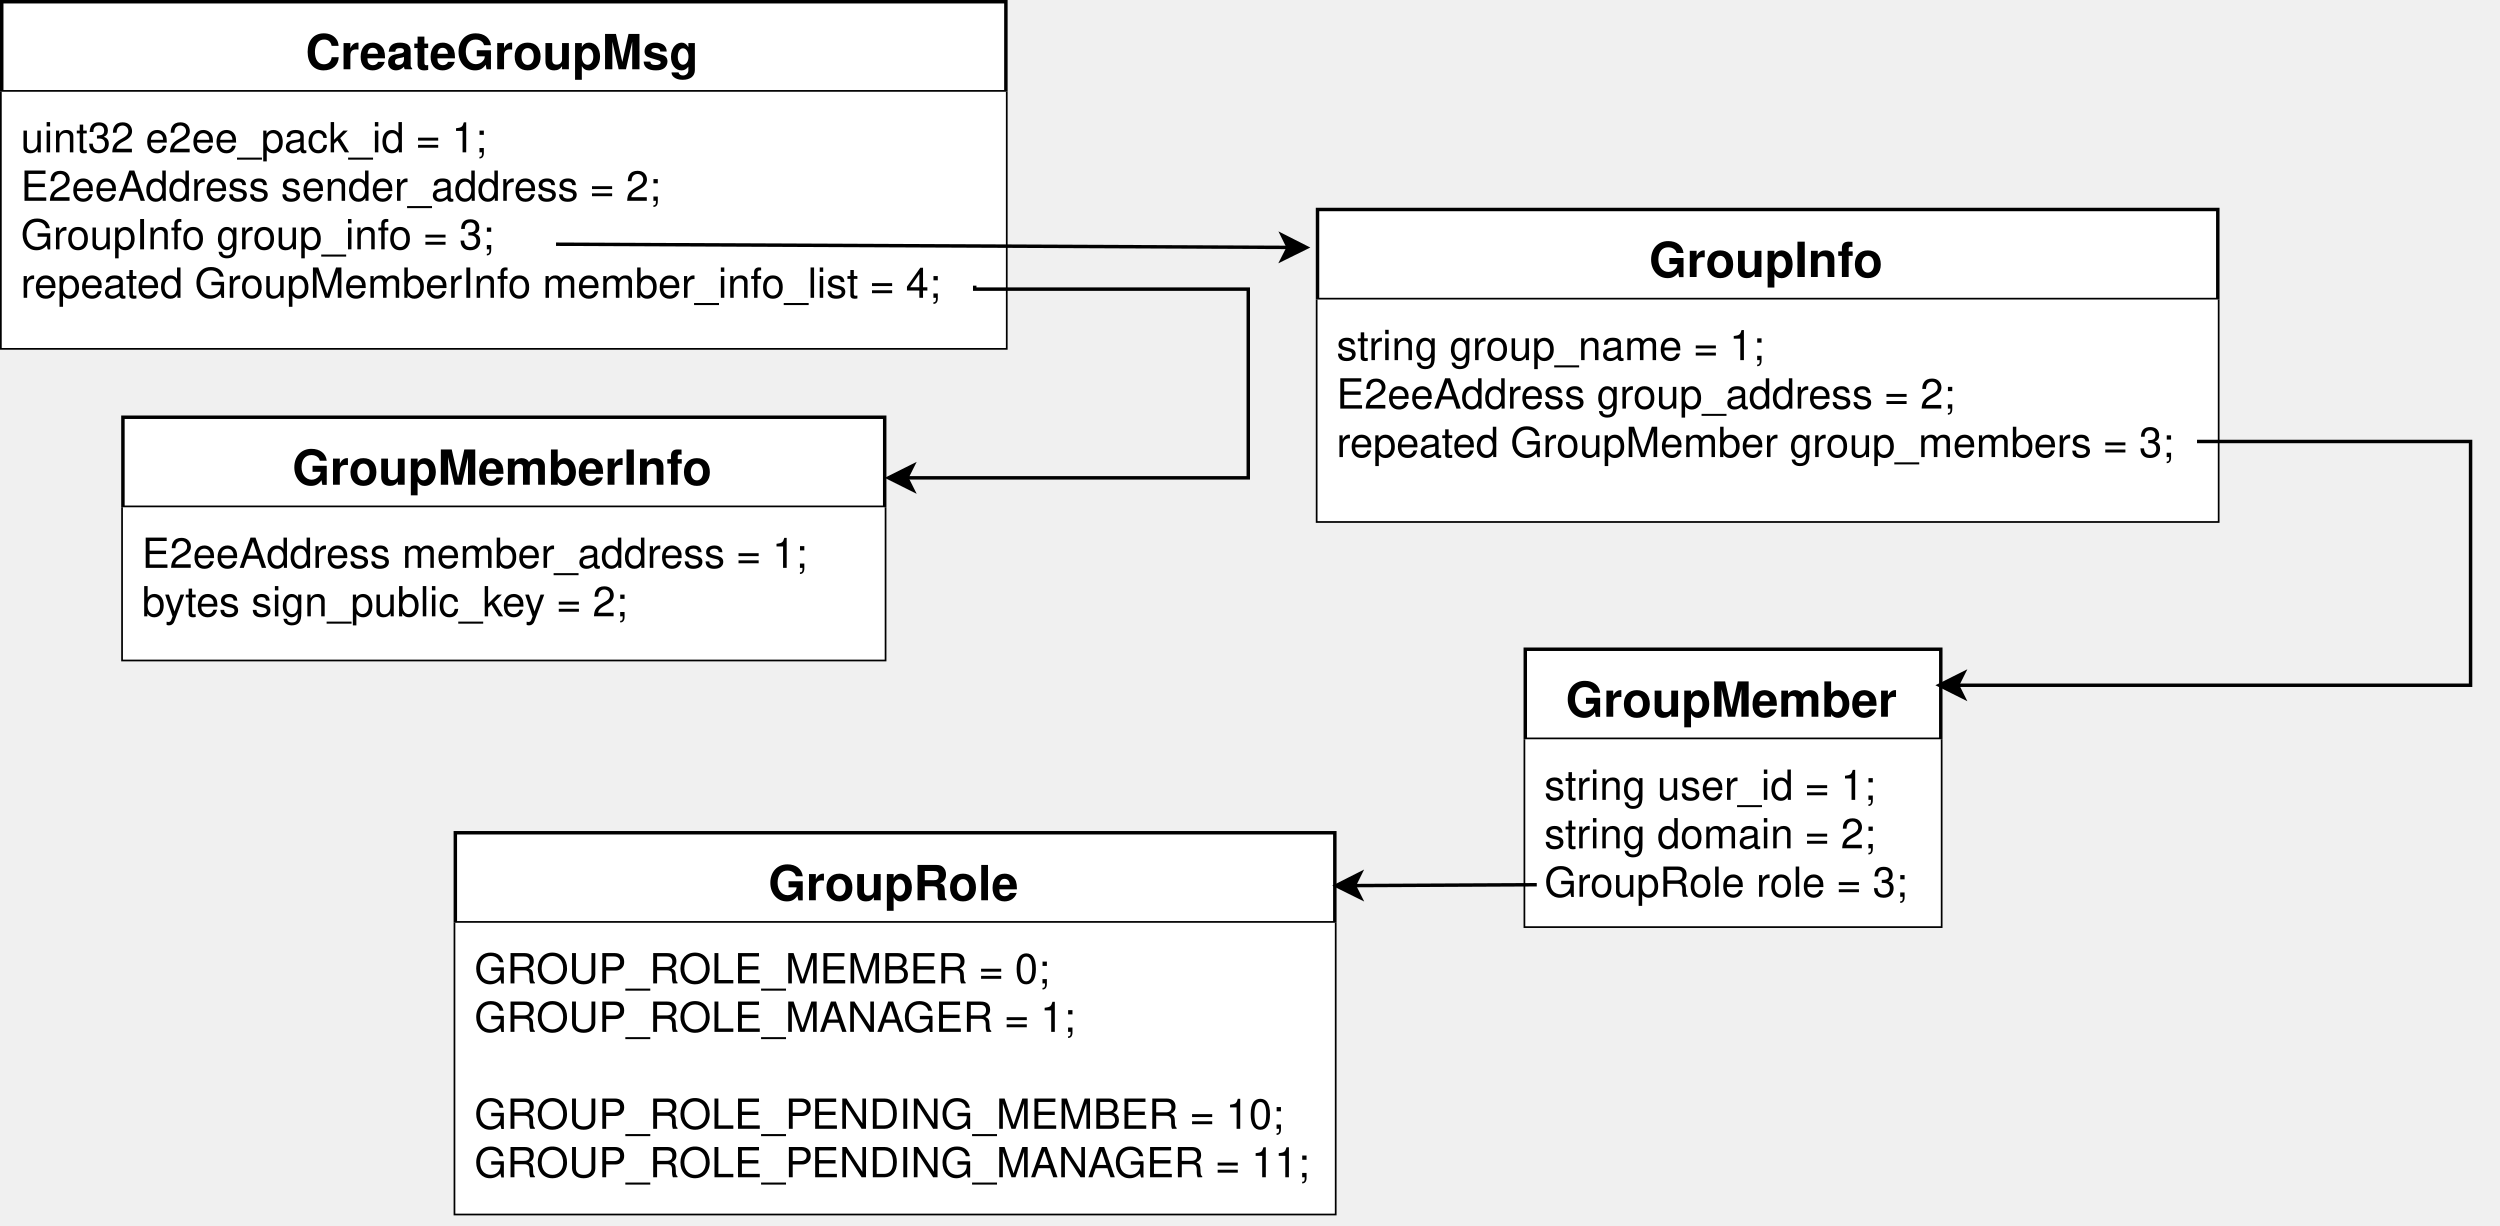
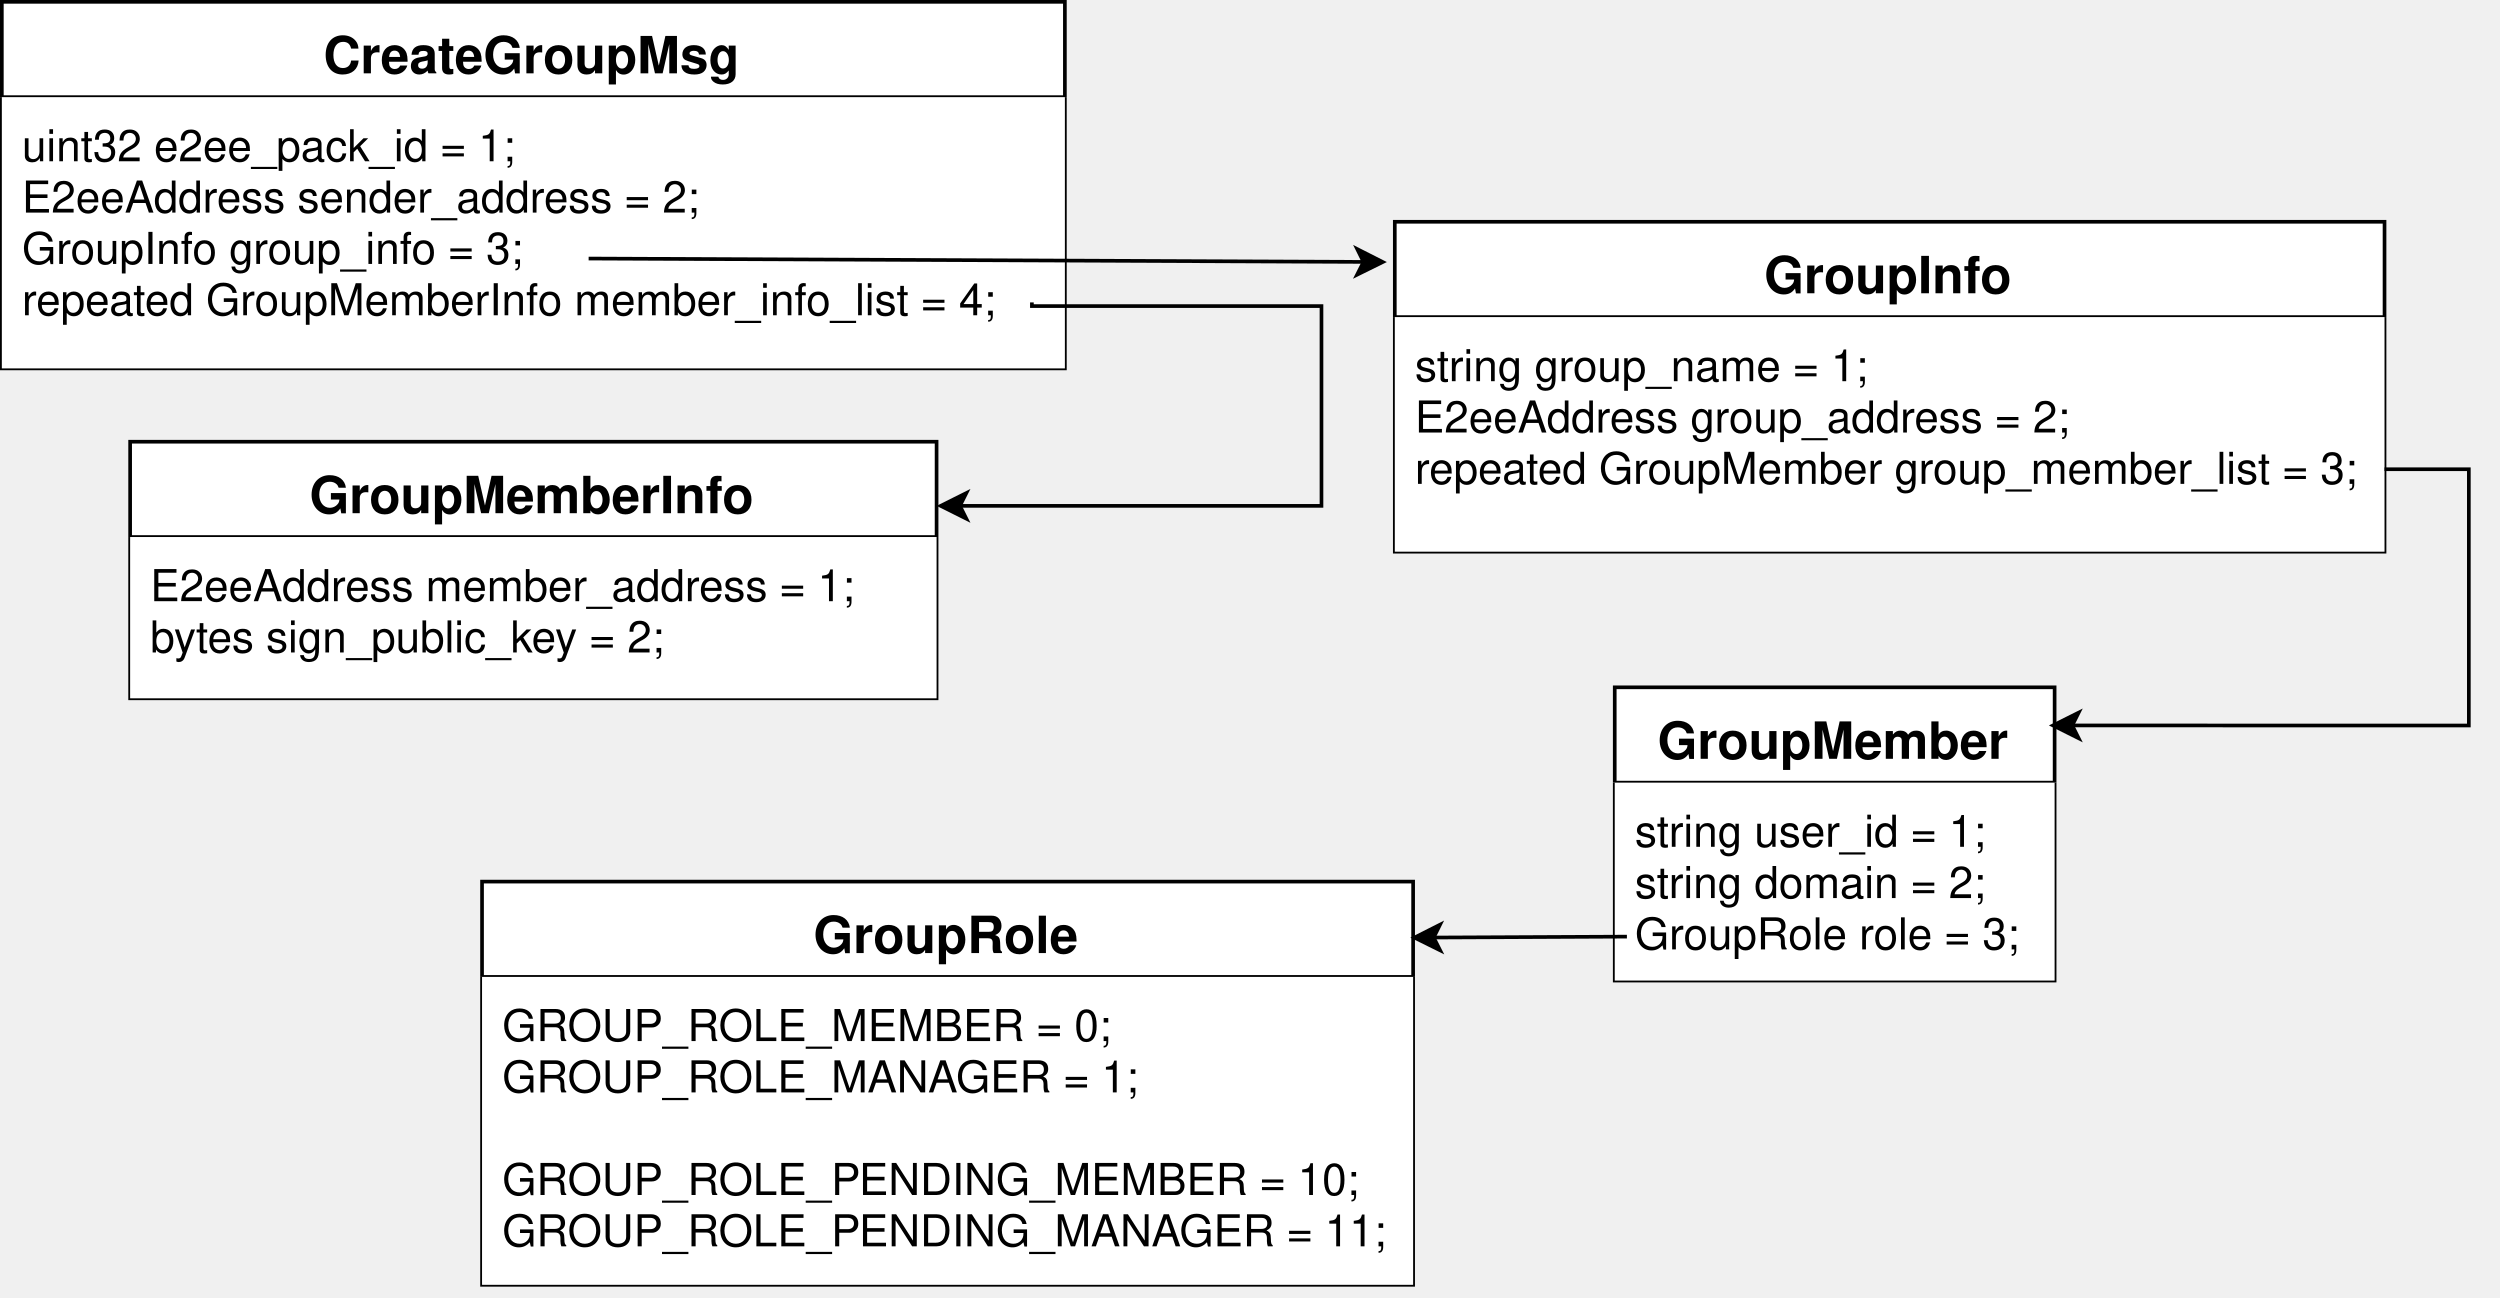
- <svg xmlns="http://www.w3.org/2000/svg" version="1.1" width="722px" height="354px" viewBox="-0.5 -0.5 722 354" content="&lt;mxfile host=&quot;Electron&quot; modified=&quot;2024-04-01T01:55:19.914Z&quot; agent=&quot;Mozilla/5.0 (Macintosh; Intel Mac OS X 10_15_7) AppleWebKit/537.36 (KHTML, like Gecko) draw.io/24.1.0 Chrome/120.0.61.109 Electron/28.1.0 Safari/537.36&quot; version=&quot;24.1.0&quot; etag=&quot;PvFNrIyCy1g28FiXPe9S&quot; type=&quot;device&quot; scale=&quot;1&quot; border=&quot;0&quot;&gt;&#10;  &lt;diagram name=&quot;Page-1&quot; id=&quot;1yTsGzyBfTPDwb7GbSH1&quot;&gt;&#10;    &lt;mxGraphModel dx=&quot;970&quot; dy=&quot;-465&quot; grid=&quot;1&quot; gridSize=&quot;10&quot; guides=&quot;1&quot; tooltips=&quot;1&quot; connect=&quot;1&quot; arrows=&quot;1&quot; fold=&quot;1&quot; page=&quot;1&quot; pageScale=&quot;1&quot; pageWidth=&quot;827&quot; pageHeight=&quot;1169&quot; math=&quot;0&quot; shadow=&quot;0&quot;&gt;&#10;      &lt;root&gt;&#10;        &lt;mxCell id=&quot;0&quot; /&gt;&#10;        &lt;mxCell id=&quot;1&quot; parent=&quot;0&quot; /&gt;&#10;        &lt;mxCell id=&quot;2&quot; value=&quot;CreateGroupMsg&quot; style=&quot;swimlane;fontStyle=1;align=center;verticalAlign=top;childLayout=stackLayout;horizontal=1;startSize=26;horizontalStack=0;resizeParent=1;resizeParentMax=0;resizeLast=0;collapsible=1;marginBottom=0;fontSize=14;&quot; vertex=&quot;1&quot; parent=&quot;1&quot;&gt;&#10;          &lt;mxGeometry x=&quot;40&quot; y=&quot;2370&quot; width=&quot;290&quot; height=&quot;100&quot; as=&quot;geometry&quot; /&gt;&#10;        &lt;/mxCell&gt;&#10;        &lt;mxCell id=&quot;3&quot; value=&quot;uint32 e2ee_pack_id = 1;&amp;#xa;E2eeAddress sender_address = 2;&amp;#xa;GroupInfo group_info = 3;&amp;#xa;repeated GroupMemberInfo member_info_list = 4;&quot; style=&quot;text;align=left;verticalAlign=top;spacingLeft=4;spacingRight=4;overflow=hidden;rotatable=0;points=[[0,0.5],[1,0.5]];portConstraint=eastwest;fillColor=#ffffff;&quot; vertex=&quot;1&quot; parent=&quot;2&quot;&gt;&#10;          &lt;mxGeometry y=&quot;26&quot; width=&quot;290&quot; height=&quot;74&quot; as=&quot;geometry&quot; /&gt;&#10;        &lt;/mxCell&gt;&#10;        &lt;mxCell id=&quot;4&quot; value=&quot;GroupRole&quot; style=&quot;swimlane;fontStyle=1;align=center;verticalAlign=top;childLayout=stackLayout;horizontal=1;startSize=26;horizontalStack=0;resizeParent=1;resizeParentMax=0;resizeLast=0;collapsible=1;marginBottom=0;fontSize=14;&quot; vertex=&quot;1&quot; parent=&quot;1&quot;&gt;&#10;          &lt;mxGeometry x=&quot;171&quot; y=&quot;2610&quot; width=&quot;254&quot; height=&quot;110&quot; as=&quot;geometry&quot; /&gt;&#10;        &lt;/mxCell&gt;&#10;        &lt;mxCell id=&quot;5&quot; value=&quot;GROUP_ROLE_MEMBER = 0;&amp;#xa;GROUP_ROLE_MANAGER = 1;&amp;#xa;&amp;#xa;GROUP_ROLE_PENDING_MEMBER = 10;&amp;#xa;GROUP_ROLE_PENDING_MANAGER = 11;&quot; style=&quot;text;align=left;verticalAlign=top;spacingLeft=4;spacingRight=4;overflow=hidden;rotatable=0;points=[[0,0.5],[1,0.5]];portConstraint=eastwest;fillColor=#ffffff;&quot; vertex=&quot;1&quot; parent=&quot;4&quot;&gt;&#10;          &lt;mxGeometry y=&quot;26&quot; width=&quot;254&quot; height=&quot;84&quot; as=&quot;geometry&quot; /&gt;&#10;        &lt;/mxCell&gt;&#10;        &lt;mxCell id=&quot;6&quot; value=&quot;GroupInfo&quot; style=&quot;swimlane;fontStyle=1;align=center;verticalAlign=top;childLayout=stackLayout;horizontal=1;startSize=26;horizontalStack=0;resizeParent=1;resizeParentMax=0;resizeLast=0;collapsible=1;marginBottom=0;fontSize=14;&quot; vertex=&quot;1&quot; parent=&quot;1&quot;&gt;&#10;          &lt;mxGeometry x=&quot;420&quot; y=&quot;2430&quot; width=&quot;260&quot; height=&quot;90&quot; as=&quot;geometry&quot; /&gt;&#10;        &lt;/mxCell&gt;&#10;        &lt;mxCell id=&quot;7&quot; value=&quot;&quot; style=&quot;endArrow=classic;html=1;rounded=0;exitX=0.552;exitY=0.595;exitDx=0;exitDy=0;exitPerimeter=0;edgeStyle=orthogonalEdgeStyle;entryX=1;entryY=0.25;entryDx=0;entryDy=0;&quot; edge=&quot;1&quot; parent=&quot;6&quot; target=&quot;10&quot;&gt;&#10;          &lt;mxGeometry width=&quot;50&quot; height=&quot;50&quot; relative=&quot;1&quot; as=&quot;geometry&quot;&gt;&#10;            &lt;mxPoint x=&quot;-99&quot; y=&quot;22&quot; as=&quot;sourcePoint&quot; /&gt;&#10;            &lt;mxPoint x=&quot;-50&quot; y=&quot;107&quot; as=&quot;targetPoint&quot; /&gt;&#10;            &lt;Array as=&quot;points&quot;&gt;&#10;              &lt;mxPoint x=&quot;-20&quot; y=&quot;23&quot; /&gt;&#10;              &lt;mxPoint x=&quot;-20&quot; y=&quot;78&quot; /&gt;&#10;            &lt;/Array&gt;&#10;          &lt;/mxGeometry&gt;&#10;        &lt;/mxCell&gt;&#10;        &lt;mxCell id=&quot;8&quot; value=&quot;string group_name = 1;&amp;#xa;E2eeAddress group_address = 2;&amp;#xa;repeated GroupMember group_members = 3;&quot; style=&quot;text;align=left;verticalAlign=top;spacingLeft=4;spacingRight=4;overflow=hidden;rotatable=0;points=[[0,0.5],[1,0.5]];portConstraint=eastwest;fillColor=#ffffff;&quot; vertex=&quot;1&quot; parent=&quot;6&quot;&gt;&#10;          &lt;mxGeometry y=&quot;26&quot; width=&quot;260&quot; height=&quot;64&quot; as=&quot;geometry&quot; /&gt;&#10;        &lt;/mxCell&gt;&#10;        &lt;mxCell id=&quot;9&quot; value=&quot;&quot; style=&quot;endArrow=classic;html=1;rounded=0;exitX=0.552;exitY=0.595;exitDx=0;exitDy=0;exitPerimeter=0;entryX=-0.008;entryY=0.122;entryDx=0;entryDy=0;entryPerimeter=0;&quot; edge=&quot;1&quot; source=&quot;3&quot; target=&quot;6&quot; parent=&quot;1&quot;&gt;&#10;          &lt;mxGeometry width=&quot;50&quot; height=&quot;50&quot; relative=&quot;1&quot; as=&quot;geometry&quot;&gt;&#10;            &lt;mxPoint x=&quot;337&quot; y=&quot;2430&quot; as=&quot;sourcePoint&quot; /&gt;&#10;            &lt;mxPoint x=&quot;507&quot; y=&quot;2380&quot; as=&quot;targetPoint&quot; /&gt;&#10;          &lt;/mxGeometry&gt;&#10;        &lt;/mxCell&gt;&#10;        &lt;mxCell id=&quot;10&quot; value=&quot;GroupMemberInfo&quot; style=&quot;swimlane;fontStyle=1;align=center;verticalAlign=top;childLayout=stackLayout;horizontal=1;startSize=26;horizontalStack=0;resizeParent=1;resizeParentMax=0;resizeLast=0;collapsible=1;marginBottom=0;fontSize=14;&quot; vertex=&quot;1&quot; parent=&quot;1&quot;&gt;&#10;          &lt;mxGeometry x=&quot;75&quot; y=&quot;2490&quot; width=&quot;220&quot; height=&quot;70&quot; as=&quot;geometry&quot; /&gt;&#10;        &lt;/mxCell&gt;&#10;        &lt;mxCell id=&quot;11&quot; value=&quot;E2eeAddress member_address = 1;&amp;#xa;bytes sign_public_key = 2;&quot; style=&quot;text;align=left;verticalAlign=top;spacingLeft=4;spacingRight=4;overflow=hidden;rotatable=0;points=[[0,0.5],[1,0.5]];portConstraint=eastwest;fillColor=#ffffff;&quot; vertex=&quot;1&quot; parent=&quot;10&quot;&gt;&#10;          &lt;mxGeometry y=&quot;26&quot; width=&quot;220&quot; height=&quot;44&quot; as=&quot;geometry&quot; /&gt;&#10;        &lt;/mxCell&gt;&#10;        &lt;mxCell id=&quot;12&quot; value=&quot;GroupMember&quot; style=&quot;swimlane;fontStyle=1;align=center;verticalAlign=top;childLayout=stackLayout;horizontal=1;startSize=26;horizontalStack=0;resizeParent=1;resizeParentMax=0;resizeLast=0;collapsible=1;marginBottom=0;fontSize=14;&quot; vertex=&quot;1&quot; parent=&quot;1&quot;&gt;&#10;          &lt;mxGeometry x=&quot;480&quot; y=&quot;2557&quot; width=&quot;120&quot; height=&quot;80&quot; as=&quot;geometry&quot; /&gt;&#10;        &lt;/mxCell&gt;&#10;        &lt;mxCell id=&quot;13&quot; value=&quot;string user_id = 1;&amp;#xa;string domain = 2;&amp;#xa;GroupRole role = 3;&quot; style=&quot;text;align=left;verticalAlign=top;spacingLeft=4;spacingRight=4;overflow=hidden;rotatable=0;points=[[0,0.5],[1,0.5]];portConstraint=eastwest;fillColor=#ffffff;&quot; vertex=&quot;1&quot; parent=&quot;12&quot;&gt;&#10;          &lt;mxGeometry y=&quot;26&quot; width=&quot;120&quot; height=&quot;54&quot; as=&quot;geometry&quot; /&gt;&#10;        &lt;/mxCell&gt;&#10;        &lt;mxCell id=&quot;14&quot; value=&quot;&quot; style=&quot;endArrow=classic;html=1;rounded=0;entryX=0.997;entryY=0.139;entryDx=0;entryDy=0;entryPerimeter=0;exitX=-0.014;exitY=0.741;exitDx=0;exitDy=0;exitPerimeter=0;&quot; edge=&quot;1&quot; target=&quot;4&quot; parent=&quot;1&quot;&gt;&#10;          &lt;mxGeometry width=&quot;50&quot; height=&quot;50&quot; relative=&quot;1&quot; as=&quot;geometry&quot;&gt;&#10;            &lt;mxPoint x=&quot;483.32&quot; y=&quot;2625.014&quot; as=&quot;sourcePoint&quot; /&gt;&#10;            &lt;mxPoint x=&quot;542&quot; y=&quot;2532&quot; as=&quot;targetPoint&quot; /&gt;&#10;          &lt;/mxGeometry&gt;&#10;        &lt;/mxCell&gt;&#10;        &lt;mxCell id=&quot;15&quot; value=&quot;&quot; style=&quot;endArrow=classic;html=1;rounded=0;exitX=0.552;exitY=0.595;exitDx=0;exitDy=0;exitPerimeter=0;edgeStyle=orthogonalEdgeStyle;entryX=0.987;entryY=0.13;entryDx=0;entryDy=0;entryPerimeter=0;&quot; edge=&quot;1&quot; target=&quot;12&quot; parent=&quot;1&quot;&gt;&#10;          &lt;mxGeometry width=&quot;50&quot; height=&quot;50&quot; relative=&quot;1&quot; as=&quot;geometry&quot;&gt;&#10;            &lt;mxPoint x=&quot;674&quot; y=&quot;2497&quot; as=&quot;sourcePoint&quot; /&gt;&#10;            &lt;mxPoint x=&quot;648&quot; y=&quot;2553&quot; as=&quot;targetPoint&quot; /&gt;&#10;            &lt;Array as=&quot;points&quot;&gt;&#10;              &lt;mxPoint x=&quot;753&quot; y=&quot;2497&quot; /&gt;&#10;              &lt;mxPoint x=&quot;753&quot; y=&quot;2567&quot; /&gt;&#10;            &lt;/Array&gt;&#10;          &lt;/mxGeometry&gt;&#10;        &lt;/mxCell&gt;&#10;      &lt;/root&gt;&#10;    &lt;/mxGraphModel&gt;&#10;  &lt;/diagram&gt;&#10;&lt;/mxfile&gt;&#10;">
+ <svg xmlns="http://www.w3.org/2000/svg" version="1.1" width="682px" height="354px" viewBox="-0.5 -0.5 682 354">
  <defs>
    <clipPath id="mx-clip-4-31-282-74-0">
      <rect x="4" y="31" width="282" height="74" />
    </clipPath>
    <clipPath id="mx-clip-135-271-246-84-0">
      <rect x="135" y="271" width="246" height="84" />
    </clipPath>
-     <clipPath id="mx-clip-384-91-252-64-0">
-       <rect x="384" y="91" width="252" height="64" />
+     <clipPath id="mx-clip-384-91-262-64-0">
+       <rect x="384" y="91" width="262" height="64" />
    </clipPath>
    <clipPath id="mx-clip-39-151-212-44-0">
      <rect x="39" y="151" width="212" height="44" />
    </clipPath>
    <clipPath id="mx-clip-444-218-112-54-0">
      <rect x="444" y="218" width="112" height="54" />
    </clipPath>
  </defs>
  <g>
    <g>
      <path d="M 0 26 L 0 0 L 290 0 L 290 26" fill="rgb(255, 255, 255)" stroke="rgb(0, 0, 0)" stroke-miterlimit="10" pointer-events="all" />
      <path d="M 0 26 L 0 100 L 290 100 L 290 26" fill="none" stroke="rgb(0, 0, 0)" stroke-miterlimit="10" pointer-events="none" />
      <path d="M 0 26 L 290 26" fill="none" stroke="rgb(0, 0, 0)" stroke-miterlimit="10" pointer-events="none" />
    </g>
    <g>
      <g fill="rgb(0, 0, 0)" font-family="Helvetica" font-weight="bold" text-anchor="middle" font-size="14px">
        <text x="144.5" y="19.5">CreateGroupMsg</text>
      </g>
    </g>
    <g>
      <rect x="0" y="26" width="290" height="74" fill="#ffffff" stroke="none" pointer-events="all" />
    </g>
    <g>
      <g fill="rgb(0, 0, 0)" font-family="Helvetica" clip-path="url(#mx-clip-4-31-282-74-0)" font-size="12px">
        <text x="5.5" y="43.5">uint32 e2ee_pack_id = 1;</text>
        <text x="5.5" y="57.5">E2eeAddress sender_address = 2;</text>
        <text x="5.5" y="71.5">GroupInfo group_info = 3;</text>
        <text x="5.5" y="85.5">repeated GroupMemberInfo member_info_list = 4;</text>
      </g>
    </g>
    <g>
      <path d="M 131 266 L 131 240 L 385 240 L 385 266" fill="rgb(255, 255, 255)" stroke="rgb(0, 0, 0)" stroke-miterlimit="10" pointer-events="all" />
      <path d="M 131 266 L 131 350 L 385 350 L 385 266" fill="none" stroke="rgb(0, 0, 0)" stroke-miterlimit="10" pointer-events="none" />
      <path d="M 131 266 L 385 266" fill="none" stroke="rgb(0, 0, 0)" stroke-miterlimit="10" pointer-events="none" />
    </g>
    <g>
      <g fill="rgb(0, 0, 0)" font-family="Helvetica" font-weight="bold" text-anchor="middle" font-size="14px">
        <text x="257.5" y="259.5">GroupRole</text>
      </g>
    </g>
    <g>
      <rect x="131" y="266" width="254" height="84" fill="#ffffff" stroke="none" pointer-events="all" />
    </g>
    <g>
      <g fill="rgb(0, 0, 0)" font-family="Helvetica" clip-path="url(#mx-clip-135-271-246-84-0)" font-size="12px">
        <text x="136.5" y="283.5">GROUP_ROLE_MEMBER = 0;</text>
        <text x="136.5" y="297.5">GROUP_ROLE_MANAGER = 1;</text>
        <text x="136.5" y="325.5">GROUP_ROLE_PENDING_MEMBER = 10;</text>
        <text x="136.5" y="339.5">GROUP_ROLE_PENDING_MANAGER = 11;</text>
      </g>
    </g>
    <g>
-       <path d="M 380 86 L 380 60 L 640 60 L 640 86" fill="rgb(255, 255, 255)" stroke="rgb(0, 0, 0)" stroke-miterlimit="10" pointer-events="all" />
-       <path d="M 380 86 L 380 150 L 640 150 L 640 86" fill="none" stroke="rgb(0, 0, 0)" stroke-miterlimit="10" pointer-events="none" />
-       <path d="M 380 86 L 640 86" fill="none" stroke="rgb(0, 0, 0)" stroke-miterlimit="10" pointer-events="none" />
+       <path d="M 380 86 L 380 60 L 650 60 L 650 86" fill="rgb(255, 255, 255)" stroke="rgb(0, 0, 0)" stroke-miterlimit="10" pointer-events="all" />
+       <path d="M 380 86 L 380 150 L 650 150 L 650 86" fill="none" stroke="rgb(0, 0, 0)" stroke-miterlimit="10" pointer-events="none" />
+       <path d="M 380 86 L 650 86" fill="none" stroke="rgb(0, 0, 0)" stroke-miterlimit="10" pointer-events="none" />
    </g>
    <g>
      <g fill="rgb(0, 0, 0)" font-family="Helvetica" font-weight="bold" text-anchor="middle" font-size="14px">
-         <text x="509.5" y="79.5">GroupInfo</text>
+         <text x="514.5" y="79.5">GroupInfo</text>
      </g>
    </g>
    <g>
      <path d="M 281 82 L 281 83 L 360 83 L 360 137.5 L 261.37 137.5" fill="none" stroke="rgb(0, 0, 0)" stroke-miterlimit="10" pointer-events="stroke" />
      <path d="M 256.12 137.5 L 263.12 134 L 261.37 137.5 L 263.12 141 Z" fill="rgb(0, 0, 0)" stroke="rgb(0, 0, 0)" stroke-miterlimit="10" pointer-events="all" />
    </g>
    <g>
-       <rect x="380" y="86" width="260" height="64" fill="#ffffff" stroke="none" pointer-events="all" />
+       <rect x="380" y="86" width="270" height="64" fill="#ffffff" stroke="none" pointer-events="all" />
    </g>
    <g>
-       <g fill="rgb(0, 0, 0)" font-family="Helvetica" clip-path="url(#mx-clip-384-91-252-64-0)" font-size="12px">
+       <g fill="rgb(0, 0, 0)" font-family="Helvetica" clip-path="url(#mx-clip-384-91-262-64-0)" font-size="12px">
        <text x="385.5" y="103.5">string group_name = 1;</text>
        <text x="385.5" y="117.5">E2eeAddress group_address = 2;</text>
-         <text x="385.5" y="131.5">repeated GroupMember group_members = 3;</text>
+         <text x="385.5" y="131.5">repeated GroupMember group_member_list = 3;</text>
      </g>
    </g>
    <g>
-       <path d="M 160.08 70.03 L 371.55 70.95" fill="none" stroke="rgb(0, 0, 0)" stroke-miterlimit="10" pointer-events="stroke" />
-       <path d="M 376.8 70.98 L 369.79 74.44 L 371.55 70.95 L 369.82 67.44 Z" fill="rgb(0, 0, 0)" stroke="rgb(0, 0, 0)" stroke-miterlimit="10" pointer-events="all" />
+       <path d="M 160.08 70.03 L 371.47 70.95" fill="none" stroke="rgb(0, 0, 0)" stroke-miterlimit="10" pointer-events="stroke" />
+       <path d="M 376.72 70.98 L 369.71 74.44 L 371.47 70.95 L 369.74 67.44 Z" fill="rgb(0, 0, 0)" stroke="rgb(0, 0, 0)" stroke-miterlimit="10" pointer-events="all" />
    </g>
    <g>
      <path d="M 35 146 L 35 120 L 255 120 L 255 146" fill="rgb(255, 255, 255)" stroke="rgb(0, 0, 0)" stroke-miterlimit="10" pointer-events="all" />
      <path d="M 35 146 L 35 190 L 255 190 L 255 146" fill="none" stroke="rgb(0, 0, 0)" stroke-miterlimit="10" pointer-events="none" />
      <path d="M 35 146 L 255 146" fill="none" stroke="rgb(0, 0, 0)" stroke-miterlimit="10" pointer-events="none" />
    </g>
    <g>
      <g fill="rgb(0, 0, 0)" font-family="Helvetica" font-weight="bold" text-anchor="middle" font-size="14px">
        <text x="144.5" y="139.5">GroupMemberInfo</text>
      </g>
    </g>
    <g>
      <rect x="35" y="146" width="220" height="44" fill="#ffffff" stroke="none" pointer-events="all" />
    </g>
    <g>
      <g fill="rgb(0, 0, 0)" font-family="Helvetica" clip-path="url(#mx-clip-39-151-212-44-0)" font-size="12px">
        <text x="40.5" y="163.5">E2eeAddress member_address = 1;</text>
        <text x="40.5" y="177.5">bytes sign_public_key = 2;</text>
      </g>
    </g>
    <g>
      <path d="M 440 213 L 440 187 L 560 187 L 560 213" fill="rgb(255, 255, 255)" stroke="rgb(0, 0, 0)" stroke-miterlimit="10" pointer-events="all" />
      <path d="M 440 213 L 440 267 L 560 267 L 560 213" fill="none" stroke="rgb(0, 0, 0)" stroke-miterlimit="10" pointer-events="none" />
      <path d="M 440 213 L 560 213" fill="none" stroke="rgb(0, 0, 0)" stroke-miterlimit="10" pointer-events="none" />
    </g>
    <g>
      <g fill="rgb(0, 0, 0)" font-family="Helvetica" font-weight="bold" text-anchor="middle" font-size="14px">
        <text x="499.5" y="206.5">GroupMember</text>
      </g>
    </g>
    <g>
      <rect x="440" y="213" width="120" height="54" fill="#ffffff" stroke="none" pointer-events="all" />
    </g>
    <g>
      <g fill="rgb(0, 0, 0)" font-family="Helvetica" clip-path="url(#mx-clip-444-218-112-54-0)" font-size="12px">
        <text x="445.5" y="230.5">string user_id = 1;</text>
        <text x="445.5" y="244.5">string domain = 2;</text>
        <text x="445.5" y="258.5">GroupRole role = 3;</text>
      </g>
    </g>
    <g>
      <path d="M 443.32 255.01 L 390.61 255.26" fill="none" stroke="rgb(0, 0, 0)" stroke-miterlimit="10" pointer-events="stroke" />
      <path d="M 385.36 255.28 L 392.34 251.75 L 390.61 255.26 L 392.37 258.75 Z" fill="rgb(0, 0, 0)" stroke="rgb(0, 0, 0)" stroke-miterlimit="10" pointer-events="all" />
    </g>
    <g>
-       <path d="M 634 127 L 713 127 L 713 197.4 L 564.81 197.4" fill="none" stroke="rgb(0, 0, 0)" stroke-miterlimit="10" pointer-events="stroke" />
+       <path d="M 650 127.5 L 673 127.5 L 673 197.42 L 564.81 197.4" fill="none" stroke="rgb(0, 0, 0)" stroke-miterlimit="10" pointer-events="stroke" />
      <path d="M 559.56 197.4 L 566.56 193.9 L 564.81 197.4 L 566.56 200.9 Z" fill="rgb(0, 0, 0)" stroke="rgb(0, 0, 0)" stroke-miterlimit="10" pointer-events="all" />
    </g>
  </g>
</svg>
